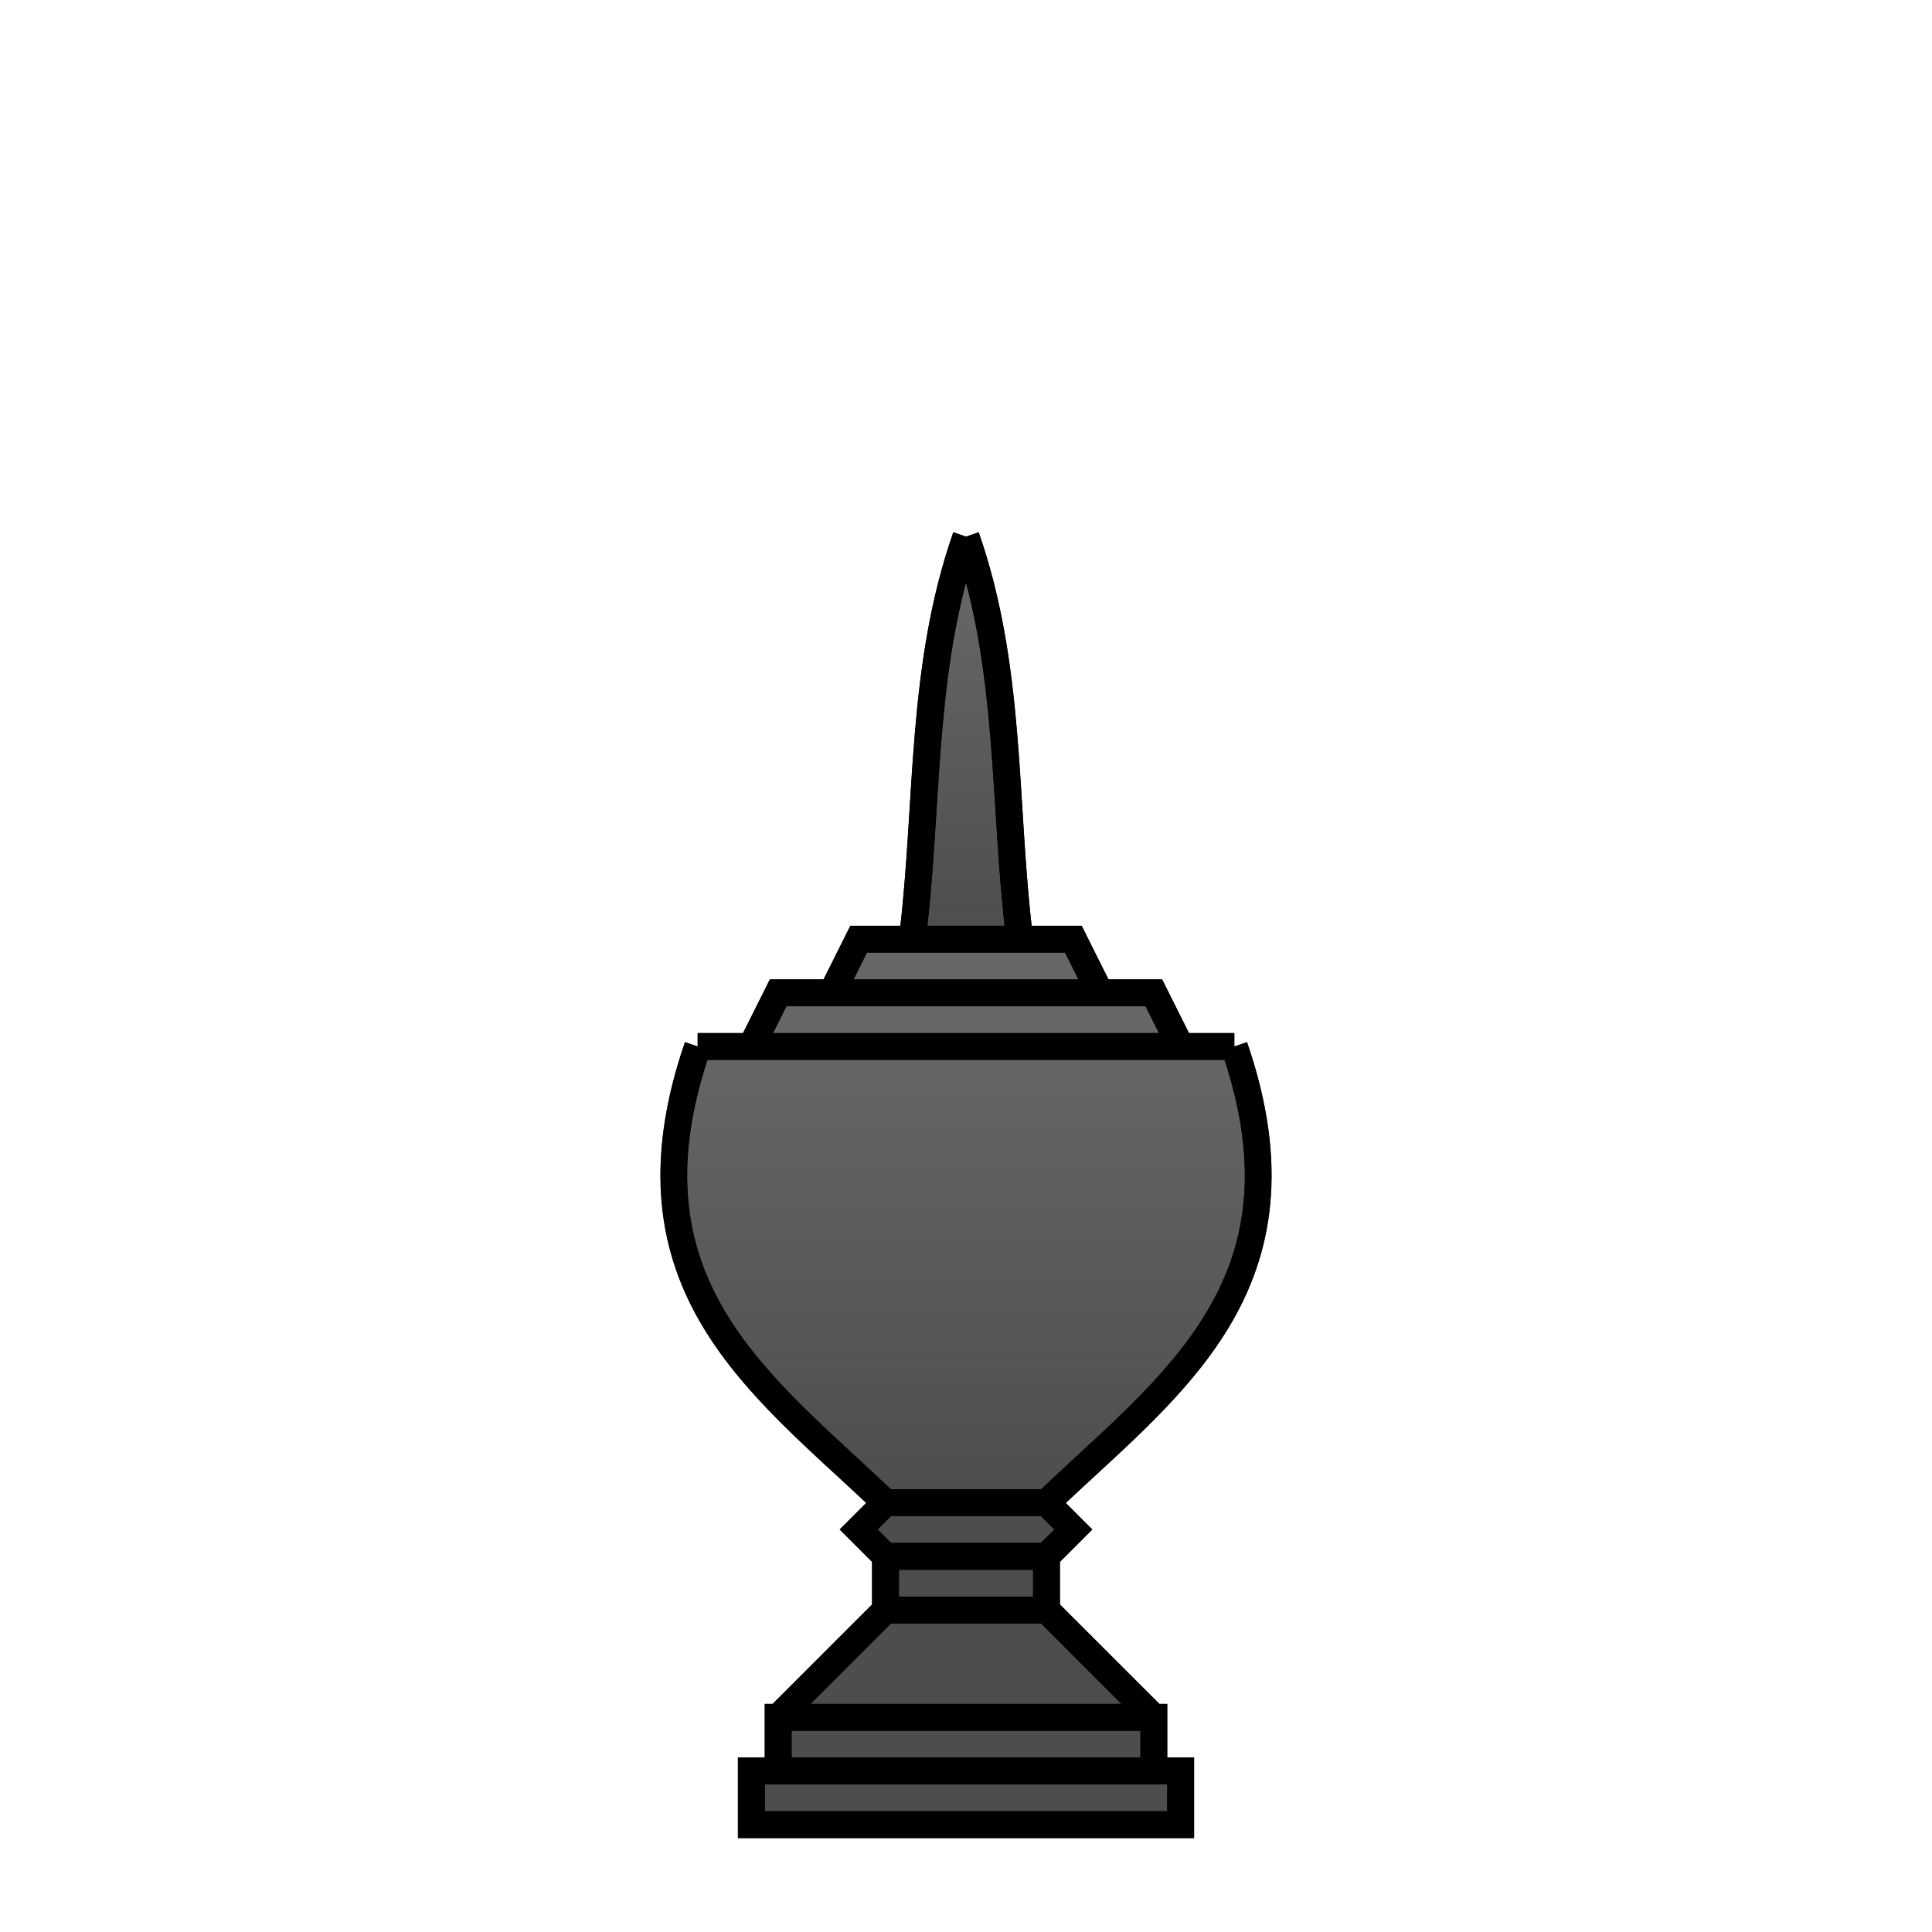
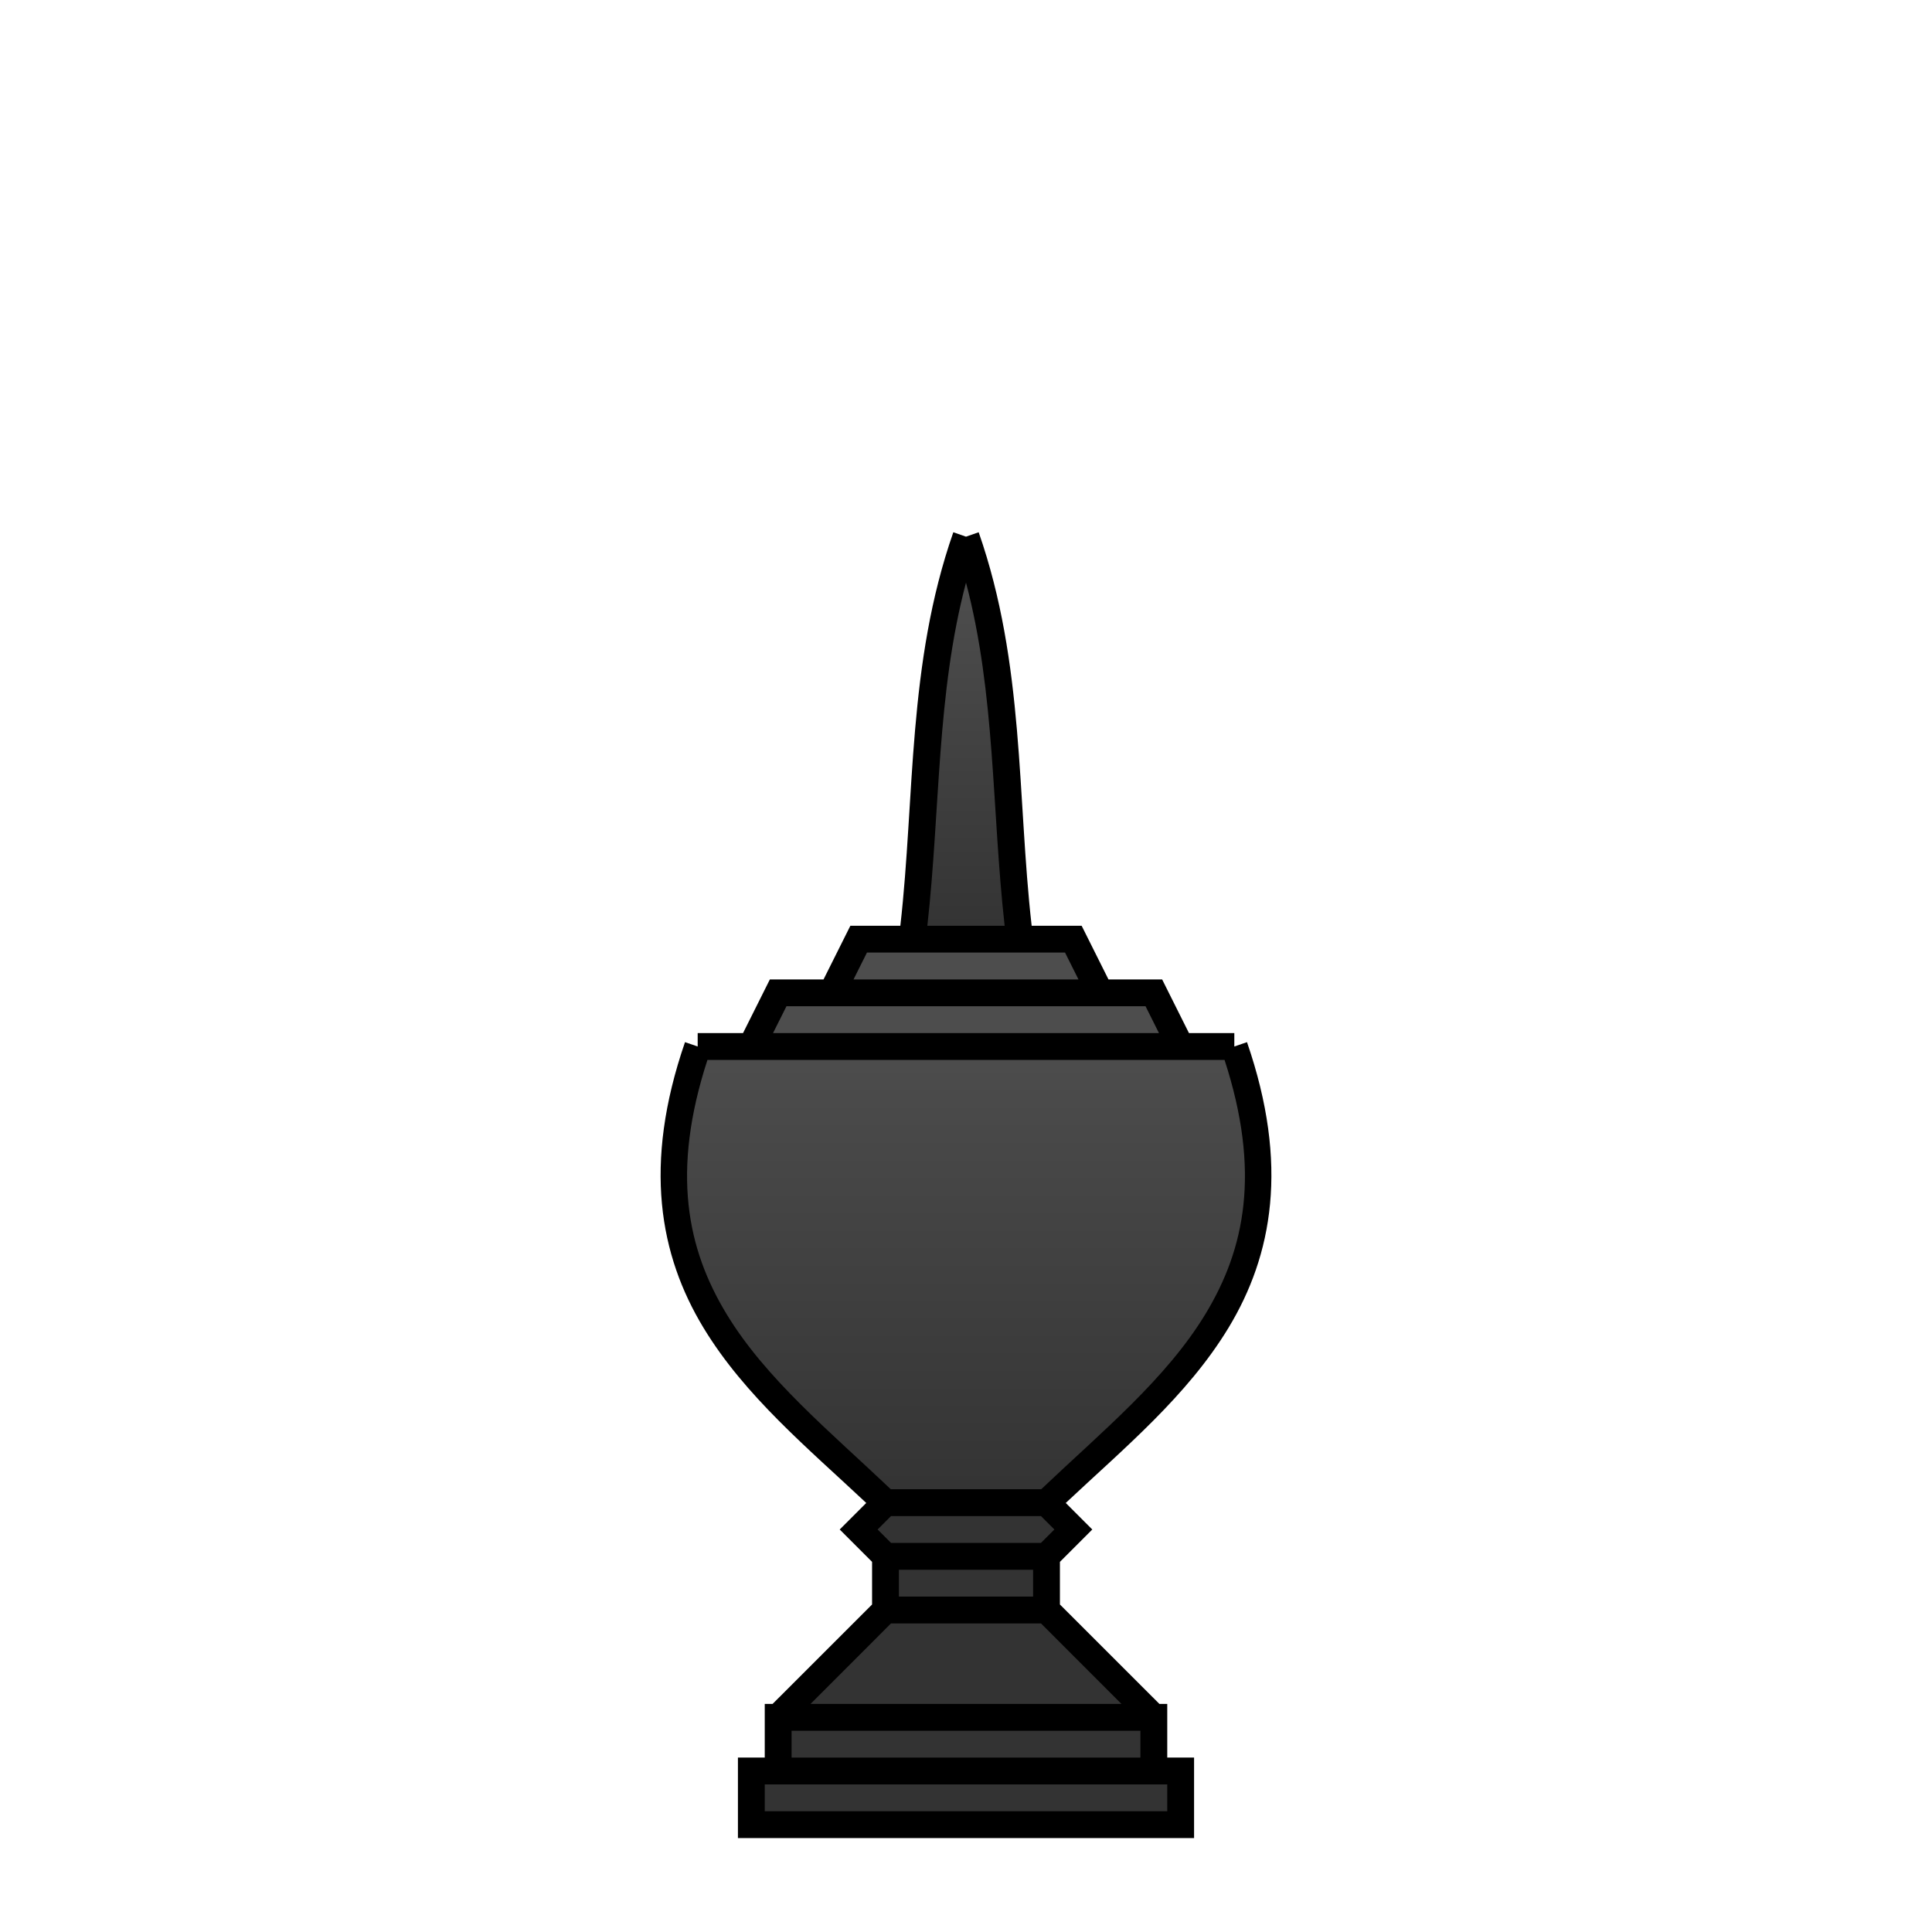
<svg xmlns="http://www.w3.org/2000/svg" xmlns:xlink="http://www.w3.org/1999/xlink" width="360" height="360" viewBox="0 0 95.25 95.25" version="1.1" id="svg8">
  <defs id="defs2">
    <linearGradient id="linearGradient3453">
-       <stop style="stop-color:#666666;stop-opacity:1" offset="0" id="stop3449" />
-       <stop style="stop-color:#4d4d4d;stop-opacity:1" offset="1" id="stop3451" />
+       <stop style="stop-color:#4d4d4d;stop-opacity:1" offset="0" id="stop3449" />
+       <stop style="stop-color:#333333;stop-opacity:1" offset="1" id="stop3451" />
    </linearGradient>
    <linearGradient id="linearGradient3445">
-       <stop style="stop-color:#666666;stop-opacity:1" offset="0" id="stop3441" />
-       <stop style="stop-color:#4d4d4d;stop-opacity:1" offset="1" id="stop3443" />
+       <stop style="stop-color:#4d4d4d;stop-opacity:1" offset="0" id="stop3441" />
+       <stop style="stop-color:#333333;stop-opacity:1" offset="1" id="stop3443" />
    </linearGradient>
    <linearGradient xlink:href="#linearGradient3445" id="linearGradient3447" x1="180" y1="195" x2="180" y2="280" gradientUnits="userSpaceOnUse" />
    <linearGradient xlink:href="#linearGradient3453" id="linearGradient3455" x1="180" y1="110" x2="180" y2="175" gradientUnits="userSpaceOnUse" />
  </defs>
  <g id="layer6" style="display:inline">
    <path style="color:#000000;font-style:normal;font-variant:normal;font-weight:normal;font-stretch:normal;font-size:medium;line-height:normal;font-family:sans-serif;font-variant-ligatures:normal;font-variant-position:normal;font-variant-caps:normal;font-variant-numeric:normal;font-variant-alternates:normal;font-feature-settings:normal;text-indent:0;text-align:start;text-decoration:none;text-decoration-line:none;text-decoration-style:solid;text-decoration-color:#000000;letter-spacing:normal;word-spacing:normal;text-transform:none;writing-mode:lr-tb;direction:ltr;text-orientation:mixed;dominant-baseline:auto;baseline-shift:baseline;text-anchor:start;white-space:normal;shape-padding:0;clip-rule:nonzero;display:inline;overflow:visible;visibility:visible;opacity:1;isolation:auto;mix-blend-mode:normal;color-interpolation:sRGB;color-interpolation-filters:linearRGB;solid-color:#000000;solid-opacity:1;vector-effect:none;fill:#000000;fill-opacity:1;fill-rule:nonzero;stroke:none;stroke-width:5;stroke-linecap:butt;stroke-linejoin:miter;stroke-miterlimit:4;stroke-dasharray:none;stroke-dashoffset:0;stroke-opacity:1;color-rendering:auto;image-rendering:auto;shape-rendering:auto;text-rendering:auto;enable-background:accumulate" d="M 177.639,99.176 C 169.063,123.705 170.492,148.488 167.766,172.5 h -9.312 l -5,10.002 h -10 l -4.998,9.996 h -8.453 V 195 l -2.361,-0.812 c -7.89,22.868 -4.72,39.738 3.439,53.217 7.714,12.744 19.573,22.539 30.332,32.65 L 156.467,285 l 6.031,6.031 v 7.943 l -18.537,18.527 H 142.5 v 9.996 h -4.998 v 15 H 180 222.498 v -15 H 217.5 v -9.996 h -1.461 l -18.537,-18.527 v -7.943 L 203.533,285 l -4.945,-4.945 c 10.759,-10.111 22.618,-19.906 30.332,-32.65 8.159,-13.478 11.329,-30.348 3.439,-53.217 L 229.998,195 v -2.502 h -8.453 l -4.998,-9.996 h -10 l -5,-10.002 h -9.312 c -2.726,-24.012 -1.298,-48.795 -9.873,-73.324 L 180,100 Z" id="path3360" transform="scale(0.2645833)" />
  </g>
  <g id="layer7">
    <path style="display:inline;color:#000000;font-style:normal;font-variant:normal;font-weight:normal;font-stretch:normal;font-size:medium;line-height:normal;font-family:sans-serif;font-variant-ligatures:normal;font-variant-position:normal;font-variant-caps:normal;font-variant-numeric:normal;font-variant-alternates:normal;font-feature-settings:normal;text-indent:0;text-align:start;text-decoration:none;text-decoration-line:none;text-decoration-style:solid;text-decoration-color:#000000;letter-spacing:normal;word-spacing:normal;text-transform:none;writing-mode:lr-tb;direction:ltr;text-orientation:mixed;dominant-baseline:auto;baseline-shift:baseline;text-anchor:start;white-space:normal;shape-padding:0;clip-rule:nonzero;overflow:visible;visibility:visible;opacity:1;isolation:auto;mix-blend-mode:normal;color-interpolation:sRGB;color-interpolation-filters:linearRGB;solid-color:#000000;solid-opacity:1;vector-effect:none;fill:url(#linearGradient3455);fill-opacity:1;fill-rule:nonzero;stroke:none;stroke-width:5;stroke-linecap:butt;stroke-linejoin:miter;stroke-miterlimit:4;stroke-dasharray:none;stroke-dashoffset:0;stroke-opacity:1;color-rendering:auto;image-rendering:auto;shape-rendering:auto;text-rendering:auto;enable-background:accumulate" d="m 180,108.568 c 5.502,20.788 4.783,42.259 7.201,63.932 H 180 172.799 c 2.419,-21.673 1.699,-43.144 7.201,-63.932 z" id="path3358" transform="scale(0.2645833)" />
-     <path style="display:inline;color:#000000;font-style:normal;font-variant:normal;font-weight:normal;font-stretch:normal;font-size:medium;line-height:normal;font-family:sans-serif;font-variant-ligatures:normal;font-variant-position:normal;font-variant-caps:normal;font-variant-numeric:normal;font-variant-alternates:normal;font-feature-settings:normal;text-indent:0;text-align:start;text-decoration:none;text-decoration-line:none;text-decoration-style:solid;text-decoration-color:#000000;letter-spacing:normal;word-spacing:normal;text-transform:none;writing-mode:lr-tb;direction:ltr;text-orientation:mixed;dominant-baseline:auto;baseline-shift:baseline;text-anchor:start;white-space:normal;shape-padding:0;clip-rule:nonzero;overflow:visible;visibility:visible;opacity:1;isolation:auto;mix-blend-mode:normal;color-interpolation:sRGB;color-interpolation-filters:linearRGB;solid-color:#000000;solid-opacity:1;vector-effect:none;fill:#666666;fill-opacity:1;fill-rule:nonzero;stroke:none;stroke-width:5;stroke-linecap:butt;stroke-linejoin:miter;stroke-miterlimit:4;stroke-dasharray:none;stroke-dashoffset:0;stroke-opacity:1;color-rendering:auto;image-rendering:auto;shape-rendering:auto;text-rendering:auto;enable-background:accumulate" d="M 161.545,177.498 H 180 198.455 l 2.502,5.004 H 180 159.043 Z" id="path3356" transform="scale(0.2645833)" />
-     <path style="display:inline;color:#000000;font-style:normal;font-variant:normal;font-weight:normal;font-stretch:normal;font-size:medium;line-height:normal;font-family:sans-serif;font-variant-ligatures:normal;font-variant-position:normal;font-variant-caps:normal;font-variant-numeric:normal;font-variant-alternates:normal;font-feature-settings:normal;text-indent:0;text-align:start;text-decoration:none;text-decoration-line:none;text-decoration-style:solid;text-decoration-color:#000000;letter-spacing:normal;word-spacing:normal;text-transform:none;writing-mode:lr-tb;direction:ltr;text-orientation:mixed;dominant-baseline:auto;baseline-shift:baseline;text-anchor:start;white-space:normal;shape-padding:0;clip-rule:nonzero;overflow:visible;visibility:visible;opacity:1;isolation:auto;mix-blend-mode:normal;color-interpolation:sRGB;color-interpolation-filters:linearRGB;solid-color:#000000;solid-opacity:1;vector-effect:none;fill:#666666;fill-opacity:1;fill-rule:nonzero;stroke:none;stroke-width:5;stroke-linecap:butt;stroke-linejoin:miter;stroke-miterlimit:4;stroke-dasharray:none;stroke-dashoffset:0;stroke-opacity:1;color-rendering:auto;image-rendering:auto;shape-rendering:auto;text-rendering:auto;enable-background:accumulate" d="M 146.545,187.5 H 180 213.455 l 2.5,4.998 H 180 144.045 Z" id="path3354" transform="scale(0.2645833)" />
+     <path style="display:inline;color:#000000;font-style:normal;font-variant:normal;font-weight:normal;font-stretch:normal;font-size:medium;line-height:normal;font-family:sans-serif;font-variant-ligatures:normal;font-variant-position:normal;font-variant-caps:normal;font-variant-numeric:normal;font-variant-alternates:normal;font-feature-settings:normal;text-indent:0;text-align:start;text-decoration:none;text-decoration-line:none;text-decoration-style:solid;text-decoration-color:#000000;letter-spacing:normal;word-spacing:normal;text-transform:none;writing-mode:lr-tb;direction:ltr;text-orientation:mixed;dominant-baseline:auto;baseline-shift:baseline;text-anchor:start;white-space:normal;shape-padding:0;clip-rule:nonzero;overflow:visible;visibility:visible;opacity:1;isolation:auto;mix-blend-mode:normal;color-interpolation:sRGB;color-interpolation-filters:linearRGB;solid-color:#000000;solid-opacity:1;vector-effect:none;fill:#4d4d4d;fill-opacity:1;fill-rule:nonzero;stroke:none;stroke-width:5;stroke-linecap:butt;stroke-linejoin:miter;stroke-miterlimit:4;stroke-dasharray:none;stroke-dashoffset:0;stroke-opacity:1;color-rendering:auto;image-rendering:auto;shape-rendering:auto;text-rendering:auto;enable-background:accumulate" d="M 161.545,177.498 H 180 198.455 l 2.502,5.004 H 180 159.043 Z" id="path3356" transform="scale(0.2645833)" />
+     <path style="display:inline;color:#000000;font-style:normal;font-variant:normal;font-weight:normal;font-stretch:normal;font-size:medium;line-height:normal;font-family:sans-serif;font-variant-ligatures:normal;font-variant-position:normal;font-variant-caps:normal;font-variant-numeric:normal;font-variant-alternates:normal;font-feature-settings:normal;text-indent:0;text-align:start;text-decoration:none;text-decoration-line:none;text-decoration-style:solid;text-decoration-color:#000000;letter-spacing:normal;word-spacing:normal;text-transform:none;writing-mode:lr-tb;direction:ltr;text-orientation:mixed;dominant-baseline:auto;baseline-shift:baseline;text-anchor:start;white-space:normal;shape-padding:0;clip-rule:nonzero;overflow:visible;visibility:visible;opacity:1;isolation:auto;mix-blend-mode:normal;color-interpolation:sRGB;color-interpolation-filters:linearRGB;solid-color:#000000;solid-opacity:1;vector-effect:none;fill:#4d4d4d;fill-opacity:1;fill-rule:nonzero;stroke:none;stroke-width:5;stroke-linecap:butt;stroke-linejoin:miter;stroke-miterlimit:4;stroke-dasharray:none;stroke-dashoffset:0;stroke-opacity:1;color-rendering:auto;image-rendering:auto;shape-rendering:auto;text-rendering:auto;enable-background:accumulate" d="M 146.545,187.5 H 180 213.455 l 2.5,4.998 H 180 144.045 Z" id="path3354" transform="scale(0.2645833)" />
    <path style="display:inline;color:#000000;font-style:normal;font-variant:normal;font-weight:normal;font-stretch:normal;font-size:medium;line-height:normal;font-family:sans-serif;font-variant-ligatures:normal;font-variant-position:normal;font-variant-caps:normal;font-variant-numeric:normal;font-variant-alternates:normal;font-feature-settings:normal;text-indent:0;text-align:start;text-decoration:none;text-decoration-line:none;text-decoration-style:solid;text-decoration-color:#000000;letter-spacing:normal;word-spacing:normal;text-transform:none;writing-mode:lr-tb;direction:ltr;text-orientation:mixed;dominant-baseline:auto;baseline-shift:baseline;text-anchor:start;white-space:normal;shape-padding:0;clip-rule:nonzero;overflow:visible;visibility:visible;opacity:1;isolation:auto;mix-blend-mode:normal;color-interpolation:sRGB;color-interpolation-filters:linearRGB;solid-color:#000000;solid-opacity:1;vector-effect:none;fill:url(#linearGradient3447);fill-opacity:1;fill-rule:nonzero;stroke:none;stroke-width:5;stroke-linecap:butt;stroke-linejoin:miter;stroke-miterlimit:4;stroke-dasharray:none;stroke-dashoffset:0;stroke-opacity:1;color-rendering:auto;image-rendering:auto;shape-rendering:auto;text-rendering:auto;enable-background:accumulate" d="M 131.822,197.502 H 180 228.178 c 6.784,20.86 3.788,35.206 -3.539,47.311 -7.365,12.167 -19.391,22.005 -30.629,32.688 H 180 165.99 c -11.238,-10.683 -23.264,-20.52 -30.629,-32.688 -7.327,-12.104 -10.324,-26.451 -3.539,-47.311 z" id="path3352" transform="scale(0.2645833)" />
-     <path style="display:inline;color:#000000;font-style:normal;font-variant:normal;font-weight:normal;font-stretch:normal;font-size:medium;line-height:normal;font-family:sans-serif;font-variant-ligatures:normal;font-variant-position:normal;font-variant-caps:normal;font-variant-numeric:normal;font-variant-alternates:normal;font-feature-settings:normal;text-indent:0;text-align:start;text-decoration:none;text-decoration-line:none;text-decoration-style:solid;text-decoration-color:#000000;letter-spacing:normal;word-spacing:normal;text-transform:none;writing-mode:lr-tb;direction:ltr;text-orientation:mixed;dominant-baseline:auto;baseline-shift:baseline;text-anchor:start;white-space:normal;shape-padding:0;clip-rule:nonzero;overflow:visible;visibility:visible;opacity:1;isolation:auto;mix-blend-mode:normal;color-interpolation:sRGB;color-interpolation-filters:linearRGB;solid-color:#000000;solid-opacity:1;vector-effect:none;fill:#4d4d4d;fill-opacity:1;fill-rule:nonzero;stroke:none;stroke-width:5;stroke-linecap:butt;stroke-linejoin:miter;stroke-miterlimit:4;stroke-dasharray:none;stroke-dashoffset:0;stroke-opacity:1;color-rendering:auto;image-rendering:auto;shape-rendering:auto;text-rendering:auto;enable-background:accumulate" d="M 166.033,282.498 H 180 193.967 L 196.469,285 193.967,287.502 H 180 166.033 L 163.531,285 Z" id="path3350" transform="scale(0.2645833)" />
-     <path style="display:inline;color:#000000;font-style:normal;font-variant:normal;font-weight:normal;font-stretch:normal;font-size:medium;line-height:normal;font-family:sans-serif;font-variant-ligatures:normal;font-variant-position:normal;font-variant-caps:normal;font-variant-numeric:normal;font-variant-alternates:normal;font-feature-settings:normal;text-indent:0;text-align:start;text-decoration:none;text-decoration-line:none;text-decoration-style:solid;text-decoration-color:#000000;letter-spacing:normal;word-spacing:normal;text-transform:none;writing-mode:lr-tb;direction:ltr;text-orientation:mixed;dominant-baseline:auto;baseline-shift:baseline;text-anchor:start;white-space:normal;shape-padding:0;clip-rule:nonzero;overflow:visible;visibility:visible;opacity:1;isolation:auto;mix-blend-mode:normal;color-interpolation:sRGB;color-interpolation-filters:linearRGB;solid-color:#000000;solid-opacity:1;vector-effect:none;fill:#4d4d4d;fill-opacity:1;fill-rule:nonzero;stroke:none;stroke-width:5;stroke-linecap:butt;stroke-linejoin:miter;stroke-miterlimit:4;stroke-dasharray:none;stroke-dashoffset:0;stroke-opacity:1;color-rendering:auto;image-rendering:auto;shape-rendering:auto;text-rendering:auto;enable-background:accumulate" d="M 167.502,292.5 H 180 192.498 v 4.998 H 180 167.502 Z" id="path3348" transform="scale(0.2645833)" />
-     <path style="display:inline;color:#000000;font-style:normal;font-variant:normal;font-weight:normal;font-stretch:normal;font-size:medium;line-height:normal;font-family:sans-serif;font-variant-ligatures:normal;font-variant-position:normal;font-variant-caps:normal;font-variant-numeric:normal;font-variant-alternates:normal;font-feature-settings:normal;text-indent:0;text-align:start;text-decoration:none;text-decoration-line:none;text-decoration-style:solid;text-decoration-color:#000000;letter-spacing:normal;word-spacing:normal;text-transform:none;writing-mode:lr-tb;direction:ltr;text-orientation:mixed;dominant-baseline:auto;baseline-shift:baseline;text-anchor:start;white-space:normal;shape-padding:0;clip-rule:nonzero;overflow:visible;visibility:visible;opacity:1;isolation:auto;mix-blend-mode:normal;color-interpolation:sRGB;color-interpolation-filters:linearRGB;solid-color:#000000;solid-opacity:1;vector-effect:none;fill:#4d4d4d;fill-opacity:1;fill-rule:nonzero;stroke:none;stroke-width:5;stroke-linecap:butt;stroke-linejoin:miter;stroke-miterlimit:4;stroke-dasharray:none;stroke-dashoffset:0;stroke-opacity:1;color-rendering:auto;image-rendering:auto;shape-rendering:auto;text-rendering:auto;enable-background:accumulate" d="M 166.025,302.502 H 180 193.975 l 14.992,15 H 180 151.033 Z" id="path3346" transform="scale(0.2645833)" />
-     <path style="display:inline;color:#000000;font-style:normal;font-variant:normal;font-weight:normal;font-stretch:normal;font-size:medium;line-height:normal;font-family:sans-serif;font-variant-ligatures:normal;font-variant-position:normal;font-variant-caps:normal;font-variant-numeric:normal;font-variant-alternates:normal;font-feature-settings:normal;text-indent:0;text-align:start;text-decoration:none;text-decoration-line:none;text-decoration-style:solid;text-decoration-color:#000000;letter-spacing:normal;word-spacing:normal;text-transform:none;writing-mode:lr-tb;direction:ltr;text-orientation:mixed;dominant-baseline:auto;baseline-shift:baseline;text-anchor:start;white-space:normal;shape-padding:0;clip-rule:nonzero;overflow:visible;visibility:visible;opacity:1;isolation:auto;mix-blend-mode:normal;color-interpolation:sRGB;color-interpolation-filters:linearRGB;solid-color:#000000;solid-opacity:1;vector-effect:none;fill:#4d4d4d;fill-opacity:1;fill-rule:nonzero;stroke:none;stroke-width:5;stroke-linecap:butt;stroke-linejoin:miter;stroke-miterlimit:4;stroke-dasharray:none;stroke-dashoffset:0;stroke-opacity:1;color-rendering:auto;image-rendering:auto;shape-rendering:auto;text-rendering:auto;enable-background:accumulate" d="M 147.498,322.5 H 180 212.502 v 4.998 H 180 147.498 Z" id="path3344" transform="scale(0.2645833)" />
-     <path style="display:inline;color:#000000;font-style:normal;font-variant:normal;font-weight:normal;font-stretch:normal;font-size:medium;line-height:normal;font-family:sans-serif;font-variant-ligatures:normal;font-variant-position:normal;font-variant-caps:normal;font-variant-numeric:normal;font-variant-alternates:normal;font-feature-settings:normal;text-indent:0;text-align:start;text-decoration:none;text-decoration-line:none;text-decoration-style:solid;text-decoration-color:#000000;letter-spacing:normal;word-spacing:normal;text-transform:none;writing-mode:lr-tb;direction:ltr;text-orientation:mixed;dominant-baseline:auto;baseline-shift:baseline;text-anchor:start;white-space:normal;shape-padding:0;clip-rule:nonzero;overflow:visible;visibility:visible;opacity:1;isolation:auto;mix-blend-mode:normal;color-interpolation:sRGB;color-interpolation-filters:linearRGB;solid-color:#000000;solid-opacity:1;vector-effect:none;fill:#4d4d4d;fill-opacity:1;fill-rule:nonzero;stroke:none;stroke-width:5;stroke-linecap:butt;stroke-linejoin:miter;stroke-miterlimit:4;stroke-dasharray:none;stroke-dashoffset:0;stroke-opacity:1;color-rendering:auto;image-rendering:auto;shape-rendering:auto;text-rendering:auto;enable-background:accumulate" d="M 142.5,332.502 H 180 217.5 V 337.5 H 180 142.5 Z" id="path3253" transform="scale(0.2645833)" />
+     <path style="display:inline;color:#000000;font-style:normal;font-variant:normal;font-weight:normal;font-stretch:normal;font-size:medium;line-height:normal;font-family:sans-serif;font-variant-ligatures:normal;font-variant-position:normal;font-variant-caps:normal;font-variant-numeric:normal;font-variant-alternates:normal;font-feature-settings:normal;text-indent:0;text-align:start;text-decoration:none;text-decoration-line:none;text-decoration-style:solid;text-decoration-color:#000000;letter-spacing:normal;word-spacing:normal;text-transform:none;writing-mode:lr-tb;direction:ltr;text-orientation:mixed;dominant-baseline:auto;baseline-shift:baseline;text-anchor:start;white-space:normal;shape-padding:0;clip-rule:nonzero;overflow:visible;visibility:visible;opacity:1;isolation:auto;mix-blend-mode:normal;color-interpolation:sRGB;color-interpolation-filters:linearRGB;solid-color:#000000;solid-opacity:1;vector-effect:none;fill:#333333;fill-opacity:1;fill-rule:nonzero;stroke:none;stroke-width:5;stroke-linecap:butt;stroke-linejoin:miter;stroke-miterlimit:4;stroke-dasharray:none;stroke-dashoffset:0;stroke-opacity:1;color-rendering:auto;image-rendering:auto;shape-rendering:auto;text-rendering:auto;enable-background:accumulate" d="M 166.033,282.498 H 180 193.967 L 196.469,285 193.967,287.502 H 180 166.033 L 163.531,285 Z" id="path3350" transform="scale(0.2645833)" />
+     <path style="display:inline;color:#000000;font-style:normal;font-variant:normal;font-weight:normal;font-stretch:normal;font-size:medium;line-height:normal;font-family:sans-serif;font-variant-ligatures:normal;font-variant-position:normal;font-variant-caps:normal;font-variant-numeric:normal;font-variant-alternates:normal;font-feature-settings:normal;text-indent:0;text-align:start;text-decoration:none;text-decoration-line:none;text-decoration-style:solid;text-decoration-color:#000000;letter-spacing:normal;word-spacing:normal;text-transform:none;writing-mode:lr-tb;direction:ltr;text-orientation:mixed;dominant-baseline:auto;baseline-shift:baseline;text-anchor:start;white-space:normal;shape-padding:0;clip-rule:nonzero;overflow:visible;visibility:visible;opacity:1;isolation:auto;mix-blend-mode:normal;color-interpolation:sRGB;color-interpolation-filters:linearRGB;solid-color:#000000;solid-opacity:1;vector-effect:none;fill:#333333;fill-opacity:1;fill-rule:nonzero;stroke:none;stroke-width:5;stroke-linecap:butt;stroke-linejoin:miter;stroke-miterlimit:4;stroke-dasharray:none;stroke-dashoffset:0;stroke-opacity:1;color-rendering:auto;image-rendering:auto;shape-rendering:auto;text-rendering:auto;enable-background:accumulate" d="M 167.502,292.5 H 180 192.498 v 4.998 H 180 167.502 Z" id="path3348" transform="scale(0.2645833)" />
+     <path style="display:inline;color:#000000;font-style:normal;font-variant:normal;font-weight:normal;font-stretch:normal;font-size:medium;line-height:normal;font-family:sans-serif;font-variant-ligatures:normal;font-variant-position:normal;font-variant-caps:normal;font-variant-numeric:normal;font-variant-alternates:normal;font-feature-settings:normal;text-indent:0;text-align:start;text-decoration:none;text-decoration-line:none;text-decoration-style:solid;text-decoration-color:#000000;letter-spacing:normal;word-spacing:normal;text-transform:none;writing-mode:lr-tb;direction:ltr;text-orientation:mixed;dominant-baseline:auto;baseline-shift:baseline;text-anchor:start;white-space:normal;shape-padding:0;clip-rule:nonzero;overflow:visible;visibility:visible;opacity:1;isolation:auto;mix-blend-mode:normal;color-interpolation:sRGB;color-interpolation-filters:linearRGB;solid-color:#000000;solid-opacity:1;vector-effect:none;fill:#333333;fill-opacity:1;fill-rule:nonzero;stroke:none;stroke-width:5;stroke-linecap:butt;stroke-linejoin:miter;stroke-miterlimit:4;stroke-dasharray:none;stroke-dashoffset:0;stroke-opacity:1;color-rendering:auto;image-rendering:auto;shape-rendering:auto;text-rendering:auto;enable-background:accumulate" d="M 166.025,302.502 H 180 193.975 l 14.992,15 H 180 151.033 Z" id="path3346" transform="scale(0.2645833)" />
+     <path style="display:inline;color:#000000;font-style:normal;font-variant:normal;font-weight:normal;font-stretch:normal;font-size:medium;line-height:normal;font-family:sans-serif;font-variant-ligatures:normal;font-variant-position:normal;font-variant-caps:normal;font-variant-numeric:normal;font-variant-alternates:normal;font-feature-settings:normal;text-indent:0;text-align:start;text-decoration:none;text-decoration-line:none;text-decoration-style:solid;text-decoration-color:#000000;letter-spacing:normal;word-spacing:normal;text-transform:none;writing-mode:lr-tb;direction:ltr;text-orientation:mixed;dominant-baseline:auto;baseline-shift:baseline;text-anchor:start;white-space:normal;shape-padding:0;clip-rule:nonzero;overflow:visible;visibility:visible;opacity:1;isolation:auto;mix-blend-mode:normal;color-interpolation:sRGB;color-interpolation-filters:linearRGB;solid-color:#000000;solid-opacity:1;vector-effect:none;fill:#333333;fill-opacity:1;fill-rule:nonzero;stroke:none;stroke-width:5;stroke-linecap:butt;stroke-linejoin:miter;stroke-miterlimit:4;stroke-dasharray:none;stroke-dashoffset:0;stroke-opacity:1;color-rendering:auto;image-rendering:auto;shape-rendering:auto;text-rendering:auto;enable-background:accumulate" d="M 147.498,322.5 H 180 212.502 v 4.998 H 180 147.498 Z" id="path3344" transform="scale(0.2645833)" />
+     <path style="display:inline;color:#000000;font-style:normal;font-variant:normal;font-weight:normal;font-stretch:normal;font-size:medium;line-height:normal;font-family:sans-serif;font-variant-ligatures:normal;font-variant-position:normal;font-variant-caps:normal;font-variant-numeric:normal;font-variant-alternates:normal;font-feature-settings:normal;text-indent:0;text-align:start;text-decoration:none;text-decoration-line:none;text-decoration-style:solid;text-decoration-color:#000000;letter-spacing:normal;word-spacing:normal;text-transform:none;writing-mode:lr-tb;direction:ltr;text-orientation:mixed;dominant-baseline:auto;baseline-shift:baseline;text-anchor:start;white-space:normal;shape-padding:0;clip-rule:nonzero;overflow:visible;visibility:visible;opacity:1;isolation:auto;mix-blend-mode:normal;color-interpolation:sRGB;color-interpolation-filters:linearRGB;solid-color:#000000;solid-opacity:1;vector-effect:none;fill:#333333;fill-opacity:1;fill-rule:nonzero;stroke:none;stroke-width:5;stroke-linecap:butt;stroke-linejoin:miter;stroke-miterlimit:4;stroke-dasharray:none;stroke-dashoffset:0;stroke-opacity:1;color-rendering:auto;image-rendering:auto;shape-rendering:auto;text-rendering:auto;enable-background:accumulate" d="M 142.5,332.502 H 180 217.5 V 337.5 H 180 142.5 Z" id="path3253" transform="scale(0.2645833)" />
  </g>
-   <g id="layer1" transform="translate(0,-201.75)" style="display:inline">
+   <g id="layer1" transform="translate(0,-201.75)" style="display:none">
    <path style="fill:none;stroke:#000000;stroke-width:1.323;stroke-miterlimit:4;stroke-dasharray:none;stroke-opacity:1" d="m 43.656,281.125 h 3.969" id="path13060" />
    <path style="fill:none;stroke:#000000;stroke-width:1.323;stroke-miterlimit:4;stroke-dasharray:none;stroke-opacity:1" d="m 43.656,281.125 v -2.646 h 3.969" id="path13066" />
    <path style="fill:none;stroke:#000000;stroke-width:1.323;stroke-miterlimit:4;stroke-dasharray:none;stroke-opacity:1" d="m 43.656,278.479 -1.323,-1.323 1.323,-1.323 h 3.969" id="path13068" />
    <path style="fill:none;stroke:#000000;stroke-width:1.323;stroke-miterlimit:4;stroke-dasharray:none;stroke-opacity:1" d="m 43.656,275.833 c -5.998,-5.741 -13.337,-10.673 -9.26,-22.49" id="path13076" />
    <path style="fill:none;stroke:#000000;stroke-width:1.323;stroke-miterlimit:4;stroke-dasharray:none;stroke-opacity:1" d="M 34.396,253.344 H 47.625" id="path13078" />
    <path style="fill:none;stroke:#000000;stroke-width:1.323;stroke-miterlimit:4;stroke-dasharray:none;stroke-opacity:1" d="m 37.042,253.344 1.323,-2.646 h 9.26" id="path13088" />
    <path style="fill:none;stroke:#000000;stroke-width:1.323;stroke-miterlimit:4;stroke-dasharray:none;stroke-opacity:1" d="m 41.01,250.698 1.323,-2.646 h 5.292" id="path13090" />
    <path style="fill:none;stroke:#000000;stroke-width:1.323;stroke-miterlimit:4;stroke-dasharray:none;stroke-opacity:1" d="m 47.625,228.208 c -2.282,6.528 -1.819,13.226 -2.646,19.844" id="path13092" />
    <path style="fill:none;stroke:#000000;stroke-width:1.323;stroke-miterlimit:4;stroke-dasharray:none;stroke-opacity:1" d="M 47.625,291.708 H 37.042 v -2.646 H 47.625" id="path13139" />
    <path style="fill:none;stroke:#000000;stroke-width:1.323;stroke-miterlimit:4;stroke-dasharray:none;stroke-opacity:1" d="m 38.365,289.062 v -2.646 H 47.625" id="path13141" />
    <path style="fill:none;stroke:#000000;stroke-width:1.323;stroke-miterlimit:4;stroke-dasharray:none;stroke-opacity:1" d="m 43.656,281.125 -5.292,5.292" id="path13299" />
    <path style="fill:none;stroke:#000000;stroke-width:1.323;stroke-miterlimit:4;stroke-dasharray:none;stroke-opacity:1" d="m 51.594,281.125 h -3.969" id="path13060-4" />
    <path style="fill:none;stroke:#000000;stroke-width:1.323;stroke-miterlimit:4;stroke-dasharray:none;stroke-opacity:1" d="m 51.594,281.125 v -2.646 h -3.969" id="path13066-7" />
    <path style="fill:none;stroke:#000000;stroke-width:1.323;stroke-miterlimit:4;stroke-dasharray:none;stroke-opacity:1" d="m 51.594,278.479 1.323,-1.323 -1.323,-1.323 h -3.969" id="path13068-8" />
    <path style="fill:none;stroke:#000000;stroke-width:1.323;stroke-miterlimit:4;stroke-dasharray:none;stroke-opacity:1" d="m 51.594,275.833 c 5.998,-5.741 13.337,-10.673 9.26,-22.49" id="path13076-4" />
    <path style="fill:none;stroke:#000000;stroke-width:1.323;stroke-miterlimit:4;stroke-dasharray:none;stroke-opacity:1" d="M 60.854,253.344 H 47.625" id="path13078-5" />
    <path style="fill:none;stroke:#000000;stroke-width:1.323;stroke-miterlimit:4;stroke-dasharray:none;stroke-opacity:1" d="m 58.208,253.344 -1.323,-2.646 h -9.26" id="path13088-0" />
    <path style="fill:none;stroke:#000000;stroke-width:1.323;stroke-miterlimit:4;stroke-dasharray:none;stroke-opacity:1" d="m 54.24,250.698 -1.323,-2.646 h -5.292" id="path13090-3" />
    <path style="fill:none;stroke:#000000;stroke-width:1.323;stroke-miterlimit:4;stroke-dasharray:none;stroke-opacity:1" d="m 47.625,228.208 c 2.282,6.528 1.819,13.226 2.646,19.844" id="path13092-6" />
    <path style="fill:none;stroke:#000000;stroke-width:1.323;stroke-miterlimit:4;stroke-dasharray:none;stroke-opacity:1" d="m 47.625,291.708 h 10.583 v -2.646 H 47.625" id="path13139-1" />
    <path style="fill:none;stroke:#000000;stroke-width:1.323;stroke-miterlimit:4;stroke-dasharray:none;stroke-opacity:1" d="m 56.885,289.062 v -2.646 h -9.26" id="path13141-0" />
    <path style="fill:none;stroke:#000000;stroke-width:1.323;stroke-miterlimit:4;stroke-dasharray:none;stroke-opacity:1" d="m 51.594,281.125 5.292,5.292" id="path13299-6" />
  </g>
</svg>
